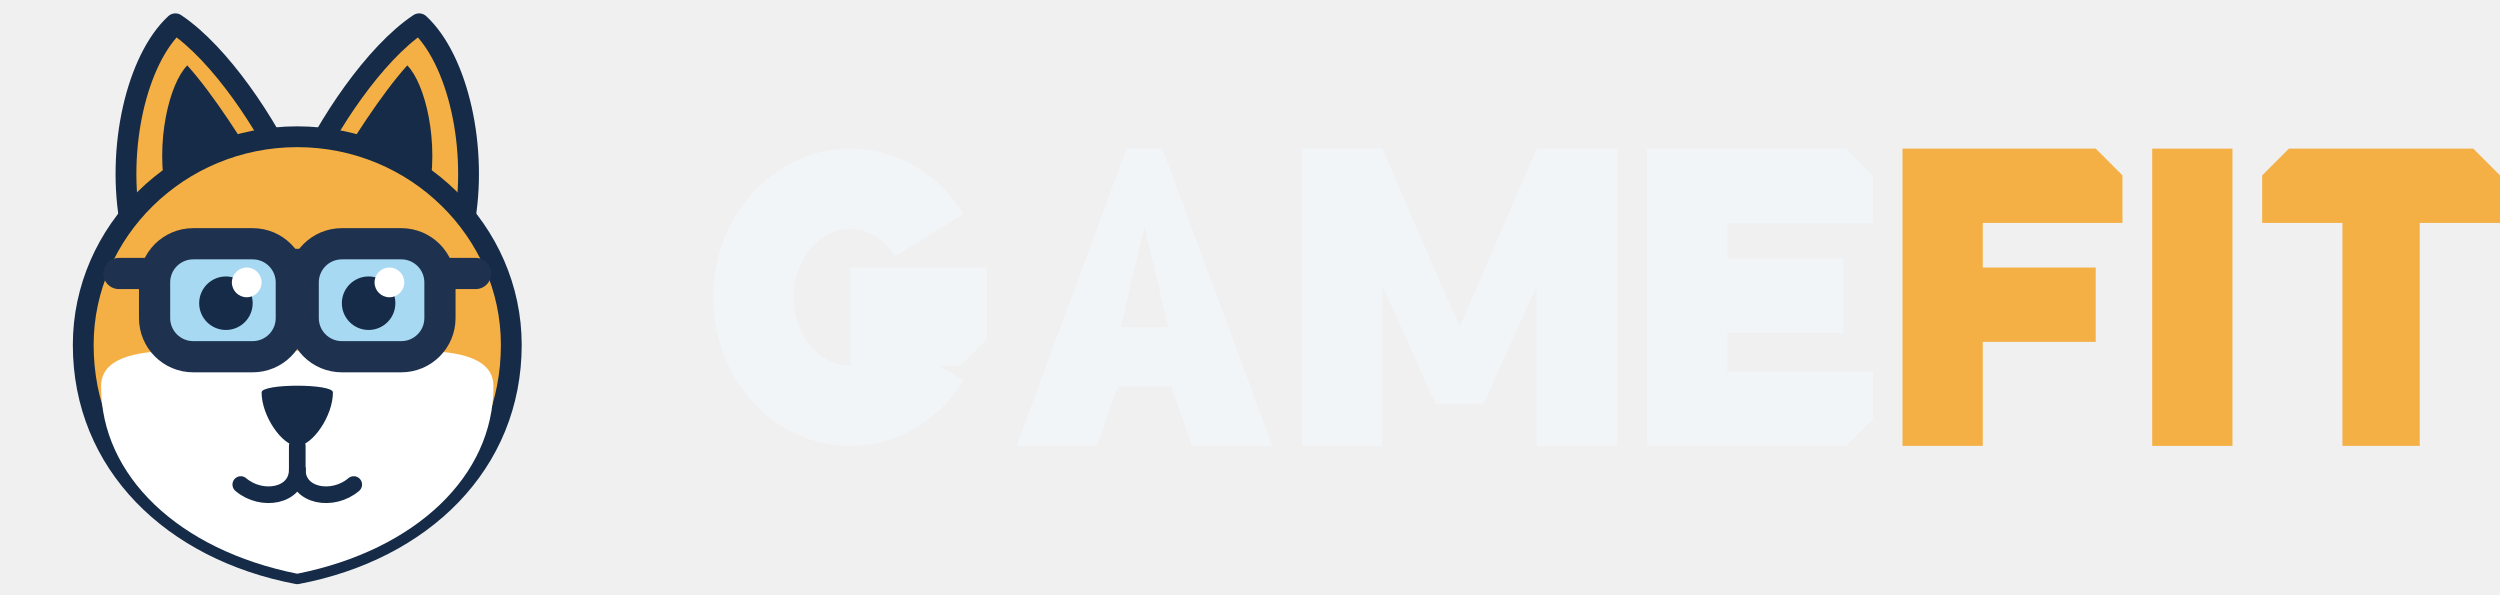
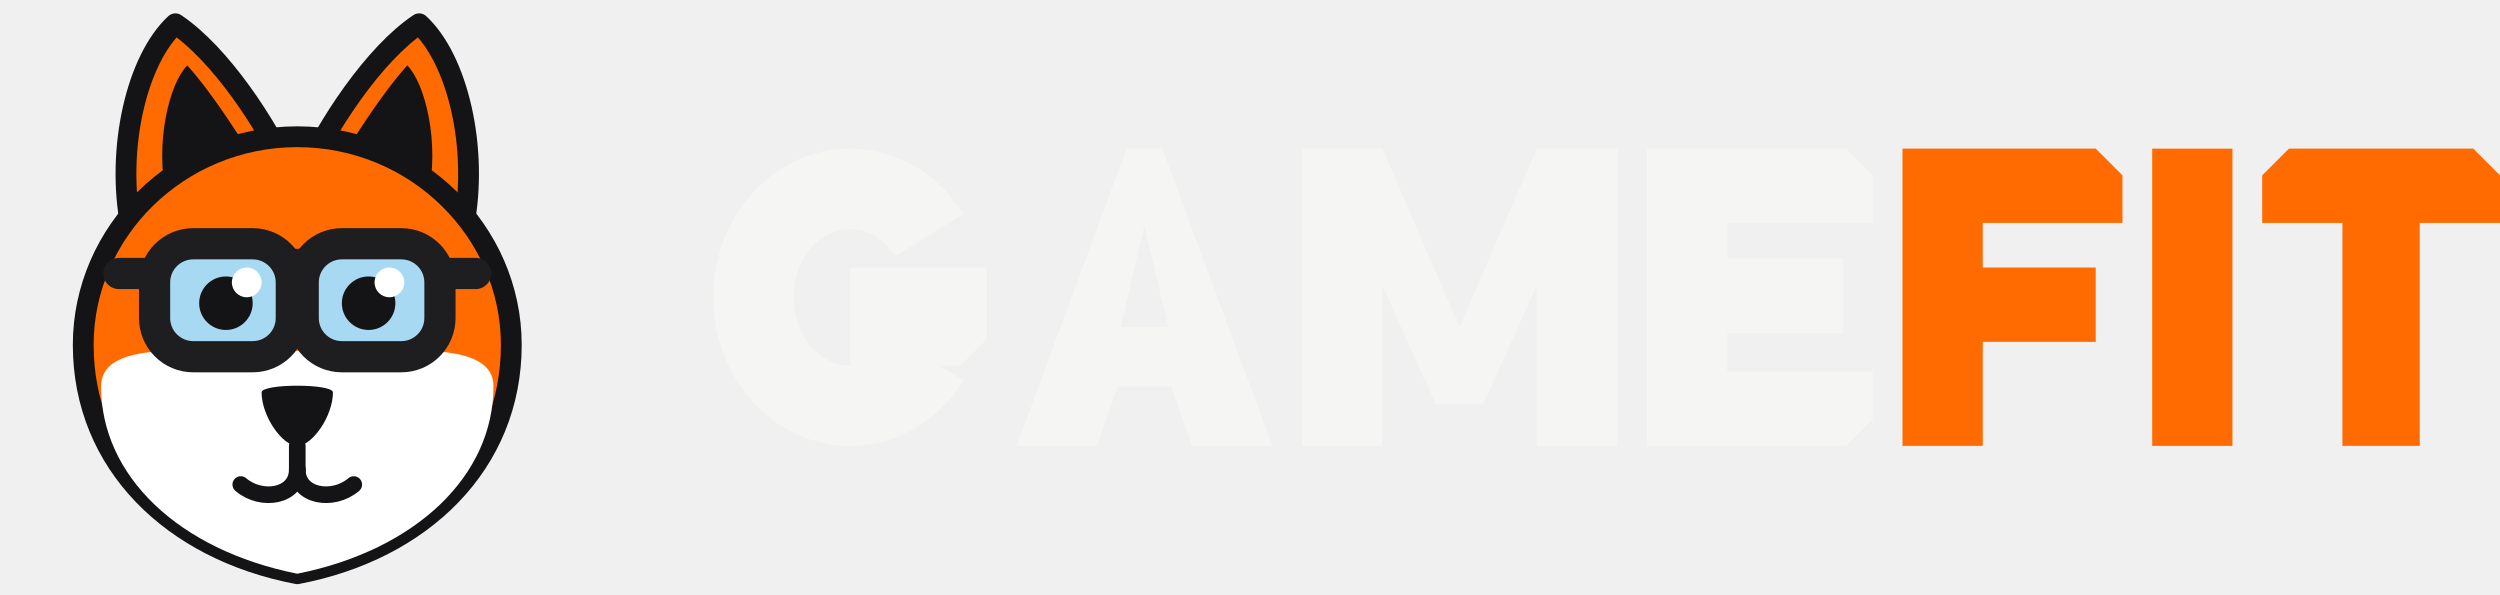
<svg xmlns="http://www.w3.org/2000/svg" viewBox="0 0 841 200" width="841" height="200" role="img" aria-label="GameFit">
-   <g stroke="#152B47" stroke-width="7" stroke-linejoin="round" stroke-linecap="round">
-     <path d="M44,76 C39,50 46,20 59,8 C74,18 90,42 98,60 Z" fill="#F4B044" />
-     <path d="M156,76 C161,50 154,20 141,8 C126,18 110,42 102,60 Z" fill="#F4B044" />
-     <path d="M56,66 C52,48 57,28 63,22 C72,32 82,48 88,58 Z" fill="#152B47" stroke="none" />
-     <path d="M144,66 C148,48 143,28 137,22 C128,32 118,48 112,58 Z" fill="#152B47" stroke="none" />
-     <path d="M100,46 C60,46 28,78 28,116 C28,156 58,185 100,193 C142,185 172,156 172,116 C172,78 140,46 100,46 Z" fill="#F4B044" />
+   <g stroke="#141416" stroke-width="7" stroke-linejoin="round" stroke-linecap="round">
+     <path d="M44,76 C39,50 46,20 59,8 C74,18 90,42 98,60 Z" fill="#FF6B00" />
+     <path d="M156,76 C161,50 154,20 141,8 C126,18 110,42 102,60 Z" fill="#FF6B00" />
+     <path d="M56,66 C52,48 57,28 63,22 C72,32 82,48 88,58 Z" fill="#141416" stroke="none" />
+     <path d="M144,66 C148,48 143,28 137,22 C128,32 118,48 112,58 Z" fill="#141416" stroke="none" />
+     <path d="M100,46 C60,46 28,78 28,116 C28,156 58,185 100,193 C142,185 172,156 172,116 C172,78 140,46 100,46 Z" fill="#FF6B00" />
    <path d="M34,130 C34,121 44,118 60,118 L140,118 C156,118 166,121 166,130 C166,160 140,185 100,193 C60,185 34,160 34,130 Z" fill="#FFFFFF" stroke="none" />
-     <path d="M40,92 L52,92" fill="none" stroke="#1E3250" stroke-width="10.5" />
-     <path d="M148,92 L160,92" fill="none" stroke="#1E3250" stroke-width="10.5" />
-     <path d="M97,90 L103,90" fill="none" stroke="#1E3250" stroke-width="12.6" />
-     <rect x="52" y="82" width="46" height="38" rx="13" fill="#A8D9F2" stroke="#1E3250" stroke-width="10.5" />
-     <rect x="102" y="82" width="46" height="38" rx="13" fill="#A8D9F2" stroke="#1E3250" stroke-width="10.5" />
-     <circle cx="76" cy="102" r="9" fill="#152B47" stroke="none" />
-     <circle cx="124" cy="102" r="9" fill="#152B47" stroke="none" />
+     <path d="M40,92 L52,92" fill="none" stroke="#1E1E21" stroke-width="10.5" />
+     <path d="M148,92 L160,92" fill="none" stroke="#1E1E21" stroke-width="10.5" />
+     <path d="M97,90 L103,90" fill="none" stroke="#1E1E21" stroke-width="12.6" />
+     <rect x="52" y="82" width="46" height="38" rx="13" fill="#A8D9F2" stroke="#1E1E21" stroke-width="10.5" />
+     <rect x="102" y="82" width="46" height="38" rx="13" fill="#A8D9F2" stroke="#1E1E21" stroke-width="10.5" />
+     <circle cx="76" cy="102" r="9" fill="#141416" stroke="none" />
+     <circle cx="124" cy="102" r="9" fill="#141416" stroke="none" />
    <circle cx="83" cy="95" r="5" fill="#FFFFFF" stroke="none" />
    <circle cx="131" cy="95" r="5" fill="#FFFFFF" stroke="none" />
-     <path d="M88,132 C88,129 112,129 112,132 C112,140 105,150 100,150 C95,150 88,140 88,132 Z" fill="#152B47" stroke="none" />
-     <path d="M100,150 L100,158" fill="none" stroke="#152B47" stroke-width="5.6" />
-     <path d="M100,158 C100,167 88,169 81,163" fill="none" stroke="#152B47" stroke-width="5.6" />
-     <path d="M100,158 C100,167 112,169 119,163" fill="none" stroke="#152B47" stroke-width="5.6" />
+     <path d="M88,132 C88,129 112,129 112,132 C112,140 105,150 100,150 C95,150 88,140 88,132 Z" fill="#141416" stroke="none" />
+     <path d="M100,150 L100,158" fill="none" stroke="#141416" stroke-width="5.6" />
+     <path d="M100,158 C100,167 88,169 81,163" fill="none" stroke="#141416" stroke-width="5.6" />
+     <path d="M100,158 C100,167 112,169 119,163" fill="none" stroke="#141416" stroke-width="5.6" />
  </g>
  <g transform="translate(240,50)">
    <g transform="translate(0,0)">
-       <path d="M72.6,29.1 A32.5,36.5 0 1 0 72.6,70.9" stroke-width="27" stroke-linecap="butt" fill="none" stroke="#F2F5F7" />
-       <path d="M46,40 L92,40 L92,64 L83,73 L46,73 Z" fill="#F2F5F7" />
+       <path d="M72.6,29.1 A32.5,36.5 0 1 0 72.6,70.9" stroke-width="27" stroke-linecap="butt" fill="none" stroke="#F5F5F4" />
+       <path d="M46,40 L92,40 L92,64 L83,73 L46,73 Z" fill="#F5F5F4" />
    </g>
    <g transform="translate(102,0)">
-       <path d="M37,0 L49,0 L86,100 L59,100 L52,80 L34,80 L27,100 L0,100 Z M43,26 L35,60 L51,60 Z" fill-rule="evenodd" fill="#F2F5F7" />
+       <path d="M37,0 L49,0 L86,100 L59,100 L52,80 L34,80 L27,100 L0,100 Z M43,26 L35,60 L51,60 Z" fill-rule="evenodd" fill="#F5F5F4" />
    </g>
    <g transform="translate(198,0)">
-       <path d="M0,100 L0,0 L27,0 L53,60 L79,0 L106,0 L106,100 L79,100 L79,46 L61,86 L45,86 L27,46 L27,100 Z" fill="#F2F5F7" />
+       <path d="M0,100 L0,0 L27,0 L53,60 L79,0 L106,0 L106,100 L79,100 L79,46 L61,86 L45,86 L27,46 L27,100 Z" fill="#F5F5F4" />
    </g>
    <g transform="translate(314,0)">
-       <path d="M0,0 L67,0 L76,9 L76,25 L27,25 L27,37 L66,37 L66,62 L27,62 L27,75 L76,75 L76,91 L67,100 L0,100 Z" fill="#F2F5F7" />
+       <path d="M0,0 L67,0 L76,9 L76,25 L27,25 L27,37 L66,37 L66,62 L27,62 L27,75 L76,75 L76,91 L67,100 L0,100 Z" fill="#F5F5F4" />
    </g>
    <g transform="translate(400,0)">
-       <path d="M0,0 L65,0 L74,9 L74,25 L27,25 L27,40 L65,40 L65,65 L27,65 L27,100 L0,100 Z" fill="#F4B044" />
+       <path d="M0,0 L65,0 L74,9 L74,25 L27,25 L27,40 L65,40 L65,65 L27,65 L27,100 L0,100 Z" fill="#FF6B00" />
    </g>
    <g transform="translate(484,0)">
-       <path d="M0,0 L27,0 L27,100 L0,100 Z" fill="#F4B044" />
+       <path d="M0,0 L27,0 L27,100 L0,100 Z" fill="#FF6B00" />
    </g>
    <g transform="translate(521,0)">
-       <path d="M9,0 L71,0 L80,9 L80,25 L53,25 L53,100 L27,100 L27,25 L0,25 L0,9 Z" fill="#F4B044" />
+       <path d="M9,0 L71,0 L80,9 L80,25 L53,25 L53,100 L27,100 L27,25 L0,25 L0,9 Z" fill="#FF6B00" />
    </g>
  </g>
</svg>
